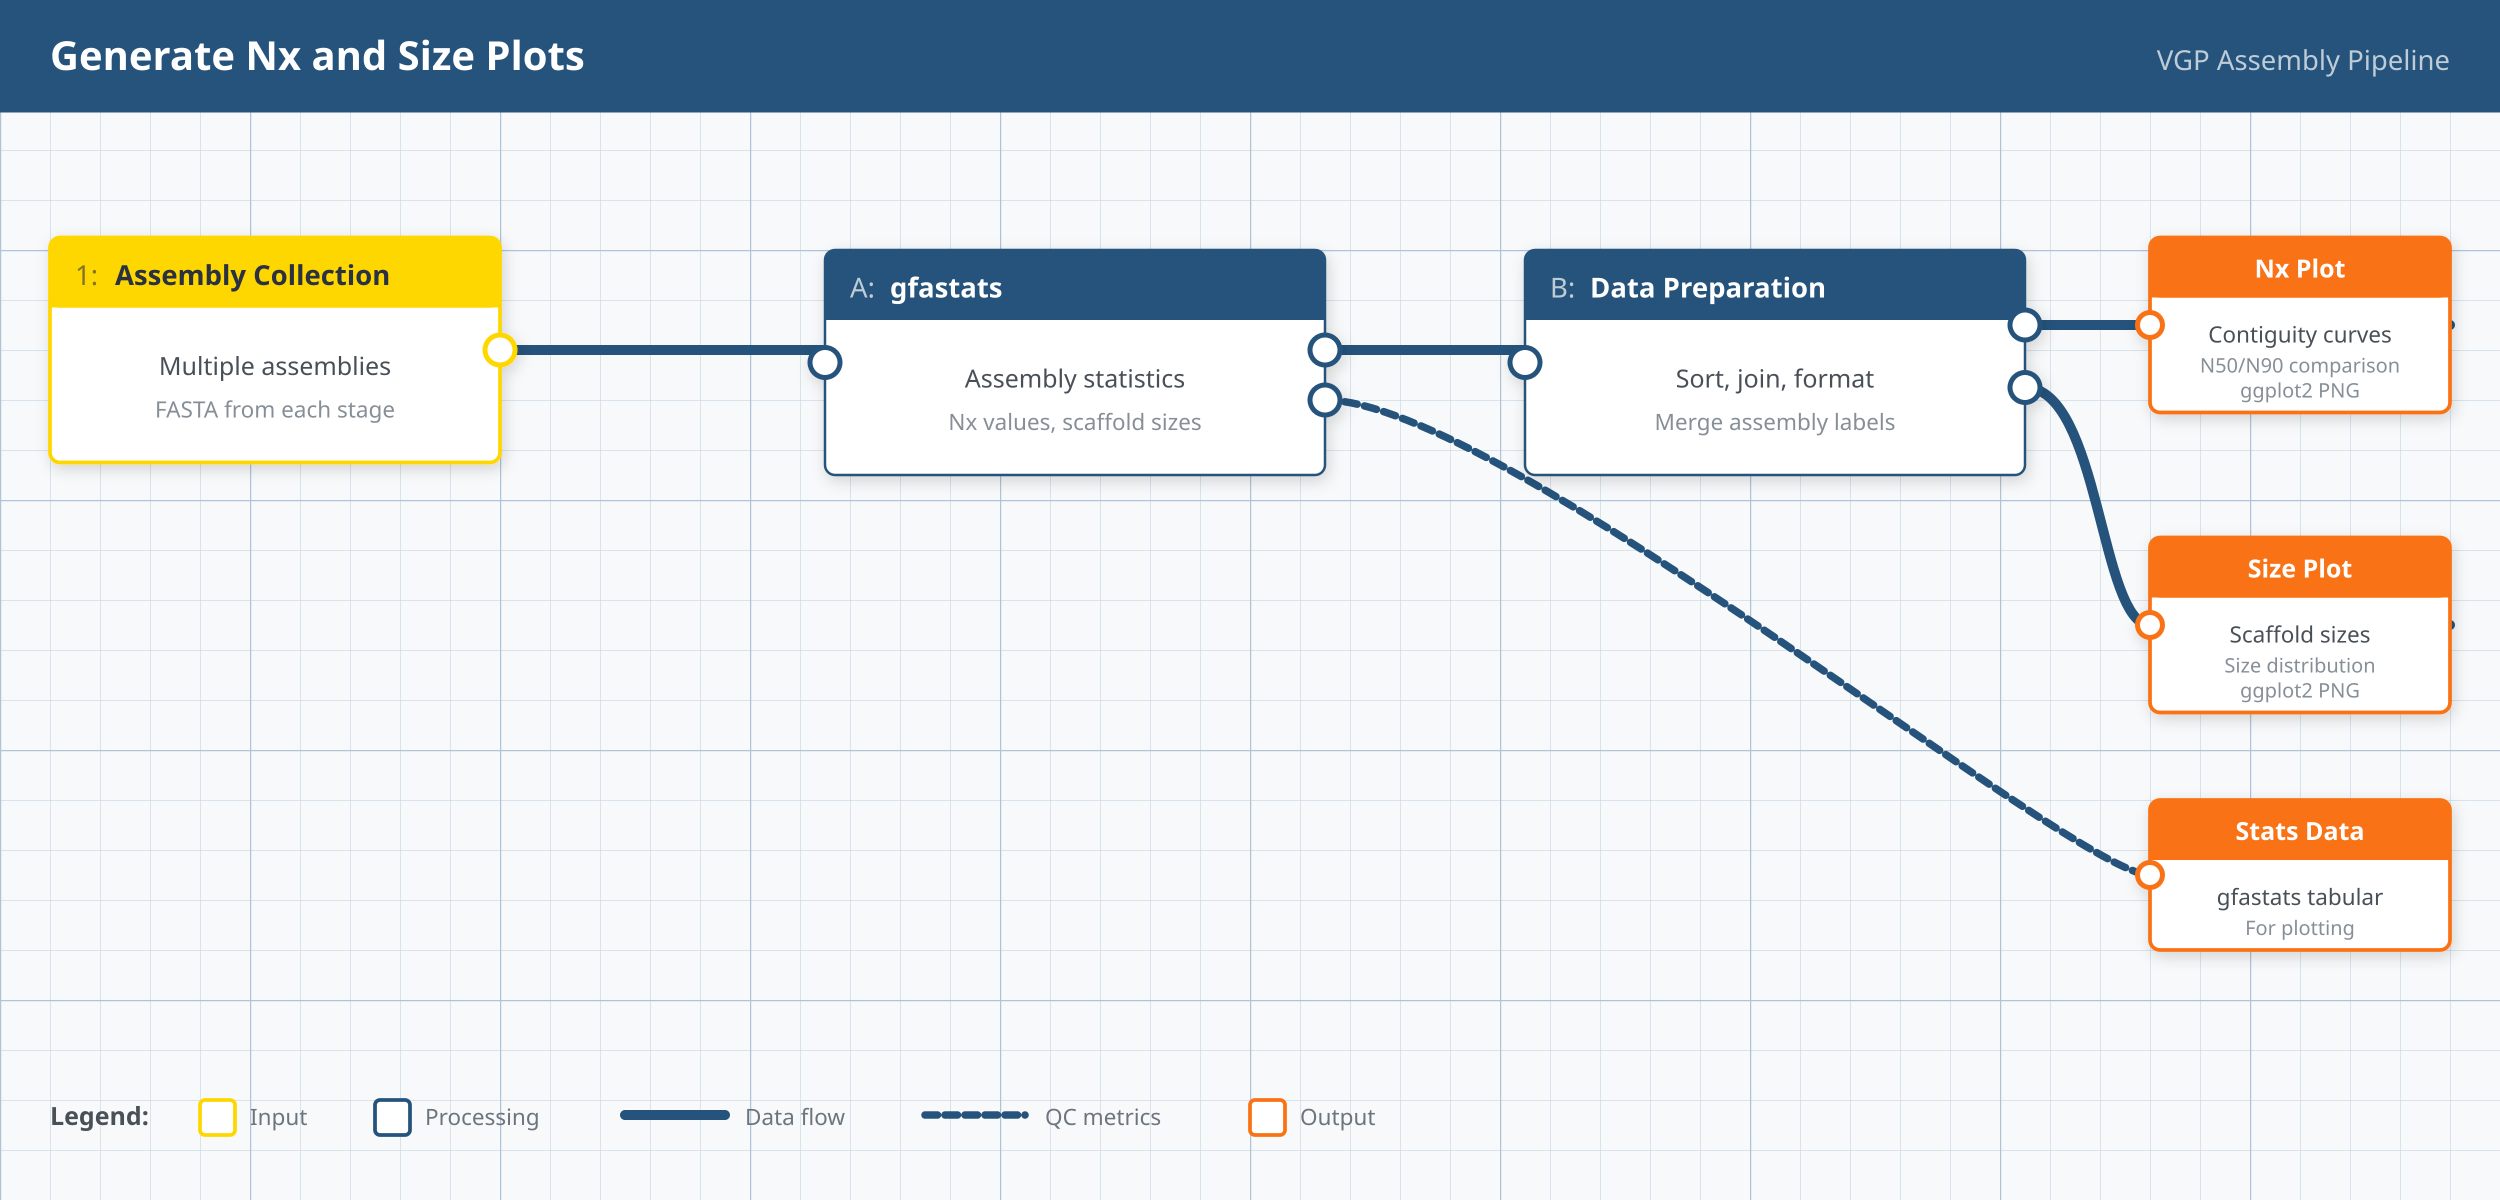
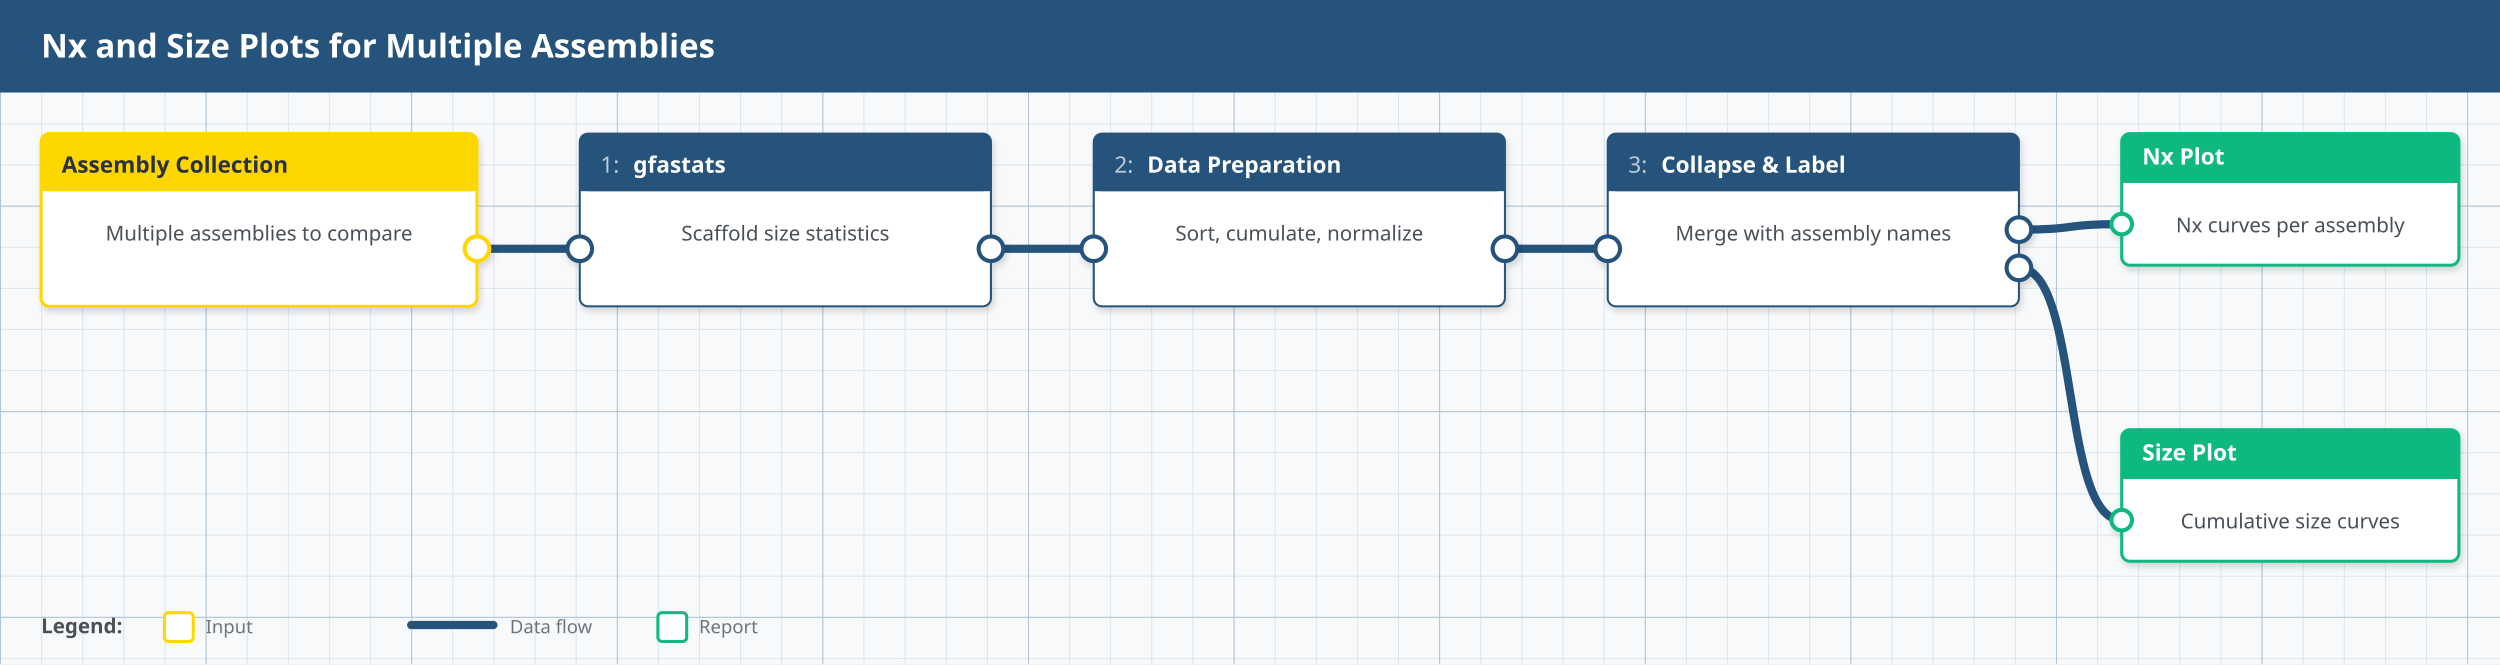
- <svg xmlns="http://www.w3.org/2000/svg" viewBox="0 0 1000 480" role="img" aria-label="Generate Nx and Size plots for multiple assemblies workflow diagram">
+ <svg xmlns="http://www.w3.org/2000/svg" viewBox="0 0 1216 323" aria-label="Nx and Size Plots for Multiple Assemblies" role="img">
  <defs>
-     <pattern id="grid" width="20" height="20" patternUnits="userSpaceOnUse">
+     <pattern id="wd-grid" width="20" height="20" patternUnits="userSpaceOnUse">
      <path d="M 20 0 L 0 0 0 20" fill="none" stroke="#c5d5e4" stroke-width="0.5" />
    </pattern>
-     <pattern id="grid-major" width="100" height="100" patternUnits="userSpaceOnUse">
-       <rect width="100" height="100" fill="url(#grid)" />
+     <pattern id="wd-grid-major" width="100" height="100" patternUnits="userSpaceOnUse">
+       <rect width="100" height="100" fill="url(#wd-grid)" />
      <path d="M 100 0 L 0 0 0 100" fill="none" stroke="#b0c4d8" stroke-width="1" />
    </pattern>
-     <style>
-       .connection { stroke: #25537b; stroke-width: 4; fill: none; stroke-linecap: round; }
-       .connection-secondary { stroke: #25537b; stroke-width: 3; fill: none; stroke-linecap: round; }
-       .connection-qc { stroke: #25537b; stroke-width: 3; fill: none; stroke-linecap: round; stroke-dasharray: 5 3; }
-       .node-card { filter: drop-shadow(1px 2px 3px rgba(0,0,0,0.15)); }
-     </style>
+     <filter id="wd-shadow" x="-5%" y="-5%" width="115%" height="115%">
+       <feDropShadow dx="1" dy="2" stdDeviation="1.5" flood-opacity="0.15" />
+     </filter>
  </defs>
-   <rect width="1000" height="480" fill="#f8f9fa" />
-   <rect width="1000" height="480" fill="url(#grid-major)" />
-   <rect x="0" y="0" width="1000" height="45" fill="#25537b" />
-   <text x="20" y="28" font-family="system-ui, sans-serif" font-size="16" font-weight="600" fill="white">Generate Nx and Size Plots</text>
-   <text x="980" y="28" text-anchor="end" font-family="system-ui, sans-serif" font-size="11" fill="rgba(255,255,255,0.7)">VGP Assembly Pipeline</text>
-   <path class="connection" d="M 200 140 C 260 140, 290 140, 330 140" />
-   <path class="connection" d="M 530 140 C 570 140, 580 140, 610 140" />
-   <path class="connection" d="M 810 130 C 840 130, 840 130, 860 130" />
-   <path class="connection" d="M 810 155 C 840 155, 840 250, 860 250" />
-   <path class="connection" d="M 960 130 C 975 130, 975 130, 980 130" />
-   <path class="connection" d="M 960 250 C 975 250, 975 250, 980 250" />
-   <path class="connection-qc" d="M 530 160 C 600 160, 830 350, 860 350" />
-   <g class="node-card" transform="translate(20, 95)">
-     <rect width="180" height="90" rx="4" fill="white" stroke="#ffd700" stroke-width="1.5" />
-     <rect width="180" height="28" rx="4" fill="#ffd700" />
-     <rect x="0" y="24" width="180" height="4" fill="#ffd700" />
-     <text x="10" y="19" font-family="system-ui, sans-serif" font-size="11" fill="rgba(44,49,67,0.6)">1:</text>
-     <text x="26" y="19" font-family="system-ui, sans-serif" font-size="11" font-weight="600" fill="#2C3143">Assembly Collection</text>
-     <text x="90" y="55" text-anchor="middle" font-family="system-ui, sans-serif" font-size="10" fill="#495057">Multiple assemblies</text>
-     <text x="90" y="72" text-anchor="middle" font-family="system-ui, sans-serif" font-size="9" fill="#868e96">FASTA from each stage</text>
-     <circle cx="180" cy="45" r="6" fill="white" stroke="#ffd700" stroke-width="2" />
+   <rect width="1216" height="323" fill="#f8f9fa" />
+   <rect width="1216" height="323" fill="url(#wd-grid-major)" />
+   <rect x="0" y="0" width="1216" height="45" fill="#25537b" />
+   <text x="20" y="28" font-family="system-ui, sans-serif" font-size="16" font-weight="600" fill="white">Nx and Size Plots for Multiple Assemblies</text>
+   <path d="M 232.0 121.0 C 262.0 121.0, 252.0 121.0, 282.0 121.0" stroke="#25537b" fill="none" stroke-linecap="round" stroke-width="4" />
+   <path d="M 482.0 121.0 C 512.0 121.0, 502.0 121.0, 532.0 121.0" stroke="#25537b" fill="none" stroke-linecap="round" stroke-width="4" />
+   <path d="M 732.0 121.0 C 762.0 121.0, 752.0 121.0, 782.0 121.0" stroke="#25537b" fill="none" stroke-linecap="round" stroke-width="4" />
+   <path d="M 982.0 111.7 C 1012.0 111.7, 1002.0 109.0, 1032.0 109.0" stroke="#25537b" fill="none" stroke-linecap="round" stroke-width="4" />
+   <path d="M 982.0 130.3 C 1012.0 130.3, 1002.0 253.0, 1032.0 253.0" stroke="#25537b" fill="none" stroke-linecap="round" stroke-width="4" />
+   <g filter="url(#wd-shadow)" transform="translate(20.0, 65.0)">
+     <rect width="212.0" height="84.0" rx="4" fill="white" stroke="#ffd700" stroke-width="1.5" />
+     <rect width="212.0" height="28" rx="4" fill="#ffd700" />
+     <rect x="0" y="24" width="212.0" height="4" fill="#ffd700" />
+     <text x="10" y="19" font-family="system-ui, sans-serif" font-size="11" font-weight="600" fill="#2C3143">Assembly Collection</text>
+     <text x="106.0" y="52" text-anchor="middle" font-family="system-ui, sans-serif" font-size="10" fill="#495057">Multiple assemblies to compare</text>
+     <circle cx="212.0" cy="56.0" r="6" fill="white" stroke="#ffd700" stroke-width="2" />
  </g>
-   <g class="node-card" transform="translate(330, 100)">
-     <rect width="200" height="90" rx="4" fill="white" stroke="#25537b" stroke-width="1" />
-     <rect width="200" height="28" rx="4" fill="#25537b" />
-     <rect x="0" y="24" width="200" height="4" fill="#25537b" />
-     <text x="10" y="19" font-family="system-ui, sans-serif" font-size="11" fill="rgba(255,255,255,0.7)">A:</text>
+   <g filter="url(#wd-shadow)" transform="translate(282.0, 65.0)">
+     <rect width="200.0" height="84.0" rx="4" fill="white" stroke="#25537b" stroke-width="1" />
+     <rect width="200.0" height="28" rx="4" fill="#25537b" />
+     <rect x="0" y="24" width="200.0" height="4" fill="#25537b" />
+     <text x="10" y="19" font-family="system-ui, sans-serif" font-size="11" fill="rgba(255,255,255,0.7)">1:</text>
    <text x="26" y="19" font-family="system-ui, sans-serif" font-size="11" font-weight="600" fill="white">gfastats</text>
-     <text x="100" y="55" text-anchor="middle" font-family="system-ui, sans-serif" font-size="10" fill="#495057">Assembly statistics</text>
-     <text x="100" y="72" text-anchor="middle" font-family="system-ui, sans-serif" font-size="9" fill="#868e96">Nx values, scaffold sizes</text>
-     <circle cx="0" cy="45" r="6" fill="white" stroke="#25537b" stroke-width="2" />
-     <circle cx="200" cy="40" r="6" fill="white" stroke="#25537b" stroke-width="2" />
-     <circle cx="200" cy="60" r="6" fill="white" stroke="#25537b" stroke-width="2" />
+     <text x="100.0" y="52" text-anchor="middle" font-family="system-ui, sans-serif" font-size="10" fill="#495057">Scaffold size statistics</text>
+     <circle cx="0.0" cy="56.0" r="6" fill="white" stroke="#25537b" stroke-width="2" />
+     <circle cx="200.0" cy="56.0" r="6" fill="white" stroke="#25537b" stroke-width="2" />
  </g>
-   <g class="node-card" transform="translate(610, 100)">
-     <rect width="200" height="90" rx="4" fill="white" stroke="#25537b" stroke-width="1" />
-     <rect width="200" height="28" rx="4" fill="#25537b" />
-     <rect x="0" y="24" width="200" height="4" fill="#25537b" />
-     <text x="10" y="19" font-family="system-ui, sans-serif" font-size="11" fill="rgba(255,255,255,0.7)">B:</text>
+   <g filter="url(#wd-shadow)" transform="translate(532.0, 65.0)">
+     <rect width="200.0" height="84.0" rx="4" fill="white" stroke="#25537b" stroke-width="1" />
+     <rect width="200.0" height="28" rx="4" fill="#25537b" />
+     <rect x="0" y="24" width="200.0" height="4" fill="#25537b" />
+     <text x="10" y="19" font-family="system-ui, sans-serif" font-size="11" fill="rgba(255,255,255,0.7)">2:</text>
    <text x="26" y="19" font-family="system-ui, sans-serif" font-size="11" font-weight="600" fill="white">Data Preparation</text>
-     <text x="100" y="55" text-anchor="middle" font-family="system-ui, sans-serif" font-size="10" fill="#495057">Sort, join, format</text>
-     <text x="100" y="72" text-anchor="middle" font-family="system-ui, sans-serif" font-size="9" fill="#868e96">Merge assembly labels</text>
-     <circle cx="0" cy="45" r="6" fill="white" stroke="#25537b" stroke-width="2" />
-     <circle cx="200" cy="30" r="6" fill="white" stroke="#25537b" stroke-width="2" />
-     <circle cx="200" cy="55" r="6" fill="white" stroke="#25537b" stroke-width="2" />
+     <text x="100.0" y="52" text-anchor="middle" font-family="system-ui, sans-serif" font-size="10" fill="#495057">Sort, cumulate, normalize</text>
+     <circle cx="0.0" cy="56.0" r="6" fill="white" stroke="#25537b" stroke-width="2" />
+     <circle cx="200.0" cy="56.0" r="6" fill="white" stroke="#25537b" stroke-width="2" />
  </g>
-   <g class="node-card" transform="translate(860, 95)">
-     <rect width="120" height="70" rx="4" fill="white" stroke="#f97316" stroke-width="1.5" />
-     <rect width="120" height="24" rx="4" fill="#f97316" />
-     <rect x="0" y="20" width="120" height="4" fill="#f97316" />
-     <text x="60" y="16" text-anchor="middle" font-family="system-ui, sans-serif" font-size="10" font-weight="600" fill="white">Nx Plot</text>
-     <text x="60" y="42" text-anchor="middle" font-family="system-ui, sans-serif" font-size="9" fill="#495057">Contiguity curves</text>
-     <text x="60" y="54" text-anchor="middle" font-family="system-ui, sans-serif" font-size="8" fill="#868e96">N50/N90 comparison</text>
-     <text x="60" y="64" text-anchor="middle" font-family="system-ui, sans-serif" font-size="8" fill="#868e96">ggplot2 PNG</text>
-     <circle cx="0" cy="35" r="5" fill="white" stroke="#f97316" stroke-width="2" />
+   <g filter="url(#wd-shadow)" transform="translate(782.0, 65.0)">
+     <rect width="200.0" height="84.0" rx="4" fill="white" stroke="#25537b" stroke-width="1" />
+     <rect width="200.0" height="28" rx="4" fill="#25537b" />
+     <rect x="0" y="24" width="200.0" height="4" fill="#25537b" />
+     <text x="10" y="19" font-family="system-ui, sans-serif" font-size="11" fill="rgba(255,255,255,0.7)">3:</text>
+     <text x="26" y="19" font-family="system-ui, sans-serif" font-size="11" font-weight="600" fill="white">Collapse &amp; Label</text>
+     <text x="100.0" y="52" text-anchor="middle" font-family="system-ui, sans-serif" font-size="10" fill="#495057">Merge with assembly names</text>
+     <circle cx="0.0" cy="56.0" r="6" fill="white" stroke="#25537b" stroke-width="2" />
+     <circle cx="200.0" cy="46.7" r="6" fill="white" stroke="#25537b" stroke-width="2" />
+     <circle cx="200.0" cy="65.3" r="6" fill="white" stroke="#25537b" stroke-width="2" />
  </g>
-   <g class="node-card" transform="translate(860, 215)">
-     <rect width="120" height="70" rx="4" fill="white" stroke="#f97316" stroke-width="1.5" />
-     <rect width="120" height="24" rx="4" fill="#f97316" />
-     <rect x="0" y="20" width="120" height="4" fill="#f97316" />
-     <text x="60" y="16" text-anchor="middle" font-family="system-ui, sans-serif" font-size="10" font-weight="600" fill="white">Size Plot</text>
-     <text x="60" y="42" text-anchor="middle" font-family="system-ui, sans-serif" font-size="9" fill="#495057">Scaffold sizes</text>
-     <text x="60" y="54" text-anchor="middle" font-family="system-ui, sans-serif" font-size="8" fill="#868e96">Size distribution</text>
-     <text x="60" y="64" text-anchor="middle" font-family="system-ui, sans-serif" font-size="8" fill="#868e96">ggplot2 PNG</text>
-     <circle cx="0" cy="35" r="5" fill="white" stroke="#f97316" stroke-width="2" />
+   <g filter="url(#wd-shadow)" transform="translate(1032.0, 65.0)">
+     <rect width="164.0" height="64.0" rx="4" fill="white" stroke="#10b981" stroke-width="1.5" />
+     <rect width="164.0" height="24" rx="4" fill="#10b981" />
+     <rect x="0" y="20" width="164.0" height="4" fill="#10b981" />
+     <text x="10" y="15" font-family="system-ui, sans-serif" font-size="11" font-weight="600" fill="white">Nx Plot</text>
+     <text x="82.0" y="48" text-anchor="middle" font-family="system-ui, sans-serif" font-size="10" fill="#495057">Nx curves per assembly</text>
+     <circle cx="0.0" cy="44.0" r="5" fill="white" stroke="#10b981" stroke-width="2" />
  </g>
-   <g class="node-card" transform="translate(860, 320)">
-     <rect width="120" height="60" rx="4" fill="white" stroke="#f97316" stroke-width="1.5" />
-     <rect width="120" height="24" rx="4" fill="#f97316" />
-     <rect x="0" y="20" width="120" height="4" fill="#f97316" />
-     <text x="60" y="16" text-anchor="middle" font-family="system-ui, sans-serif" font-size="10" font-weight="600" fill="white">Stats Data</text>
-     <text x="60" y="42" text-anchor="middle" font-family="system-ui, sans-serif" font-size="9" fill="#495057">gfastats tabular</text>
-     <text x="60" y="54" text-anchor="middle" font-family="system-ui, sans-serif" font-size="8" fill="#868e96">For plotting</text>
-     <circle cx="0" cy="30" r="5" fill="white" stroke="#f97316" stroke-width="2" />
+   <g filter="url(#wd-shadow)" transform="translate(1032.0, 209.0)">
+     <rect width="164.0" height="64.0" rx="4" fill="white" stroke="#10b981" stroke-width="1.5" />
+     <rect width="164.0" height="24" rx="4" fill="#10b981" />
+     <rect x="0" y="20" width="164.0" height="4" fill="#10b981" />
+     <text x="10" y="15" font-family="system-ui, sans-serif" font-size="11" font-weight="600" fill="white">Size Plot</text>
+     <text x="82.0" y="48" text-anchor="middle" font-family="system-ui, sans-serif" font-size="10" fill="#495057">Cumulative size curves</text>
+     <circle cx="0.0" cy="44.0" r="5" fill="white" stroke="#10b981" stroke-width="2" />
  </g>
-   <g transform="translate(20, 450)">
+   <g transform="translate(20, 308)">
    <text x="0" y="0" font-family="system-ui, sans-serif" font-size="10" font-weight="600" fill="#495057">Legend:</text>
    <rect x="60" y="-10" width="14" height="14" rx="2" fill="white" stroke="#ffd700" stroke-width="1.5" />
    <text x="80" y="0" font-family="system-ui, sans-serif" font-size="9" fill="#6c757d">Input</text>
-     <rect x="130" y="-10" width="14" height="14" rx="2" fill="white" stroke="#25537b" stroke-width="1.5" />
-     <text x="150" y="0" font-family="system-ui, sans-serif" font-size="9" fill="#6c757d">Processing</text>
-     <line x1="230" y1="-4" x2="270" y2="-4" stroke="#25537b" stroke-width="4" stroke-linecap="round" />
-     <text x="278" y="0" font-family="system-ui, sans-serif" font-size="9" fill="#6c757d">Data flow</text>
-     <line x1="350" y1="-4" x2="390" y2="-4" stroke="#25537b" stroke-width="3" stroke-linecap="round" stroke-dasharray="5 3" />
-     <text x="398" y="0" font-family="system-ui, sans-serif" font-size="9" fill="#6c757d">QC metrics</text>
-     <rect x="480" y="-10" width="14" height="14" rx="2" fill="white" stroke="#f97316" stroke-width="1.5" />
-     <text x="500" y="0" font-family="system-ui, sans-serif" font-size="9" fill="#6c757d">Output</text>
+     <line x1="180" y1="-4" x2="220" y2="-4" stroke="#25537b" stroke-width="4" stroke-linecap="round" />
+     <text x="228" y="0" font-family="system-ui, sans-serif" font-size="9" fill="#6c757d">Data flow</text>
+     <rect x="300" y="-10" width="14" height="14" rx="2" fill="white" stroke="#10b981" stroke-width="1.5" />
+     <text x="320" y="0" font-family="system-ui, sans-serif" font-size="9" fill="#6c757d">Report</text>
  </g>
</svg>
